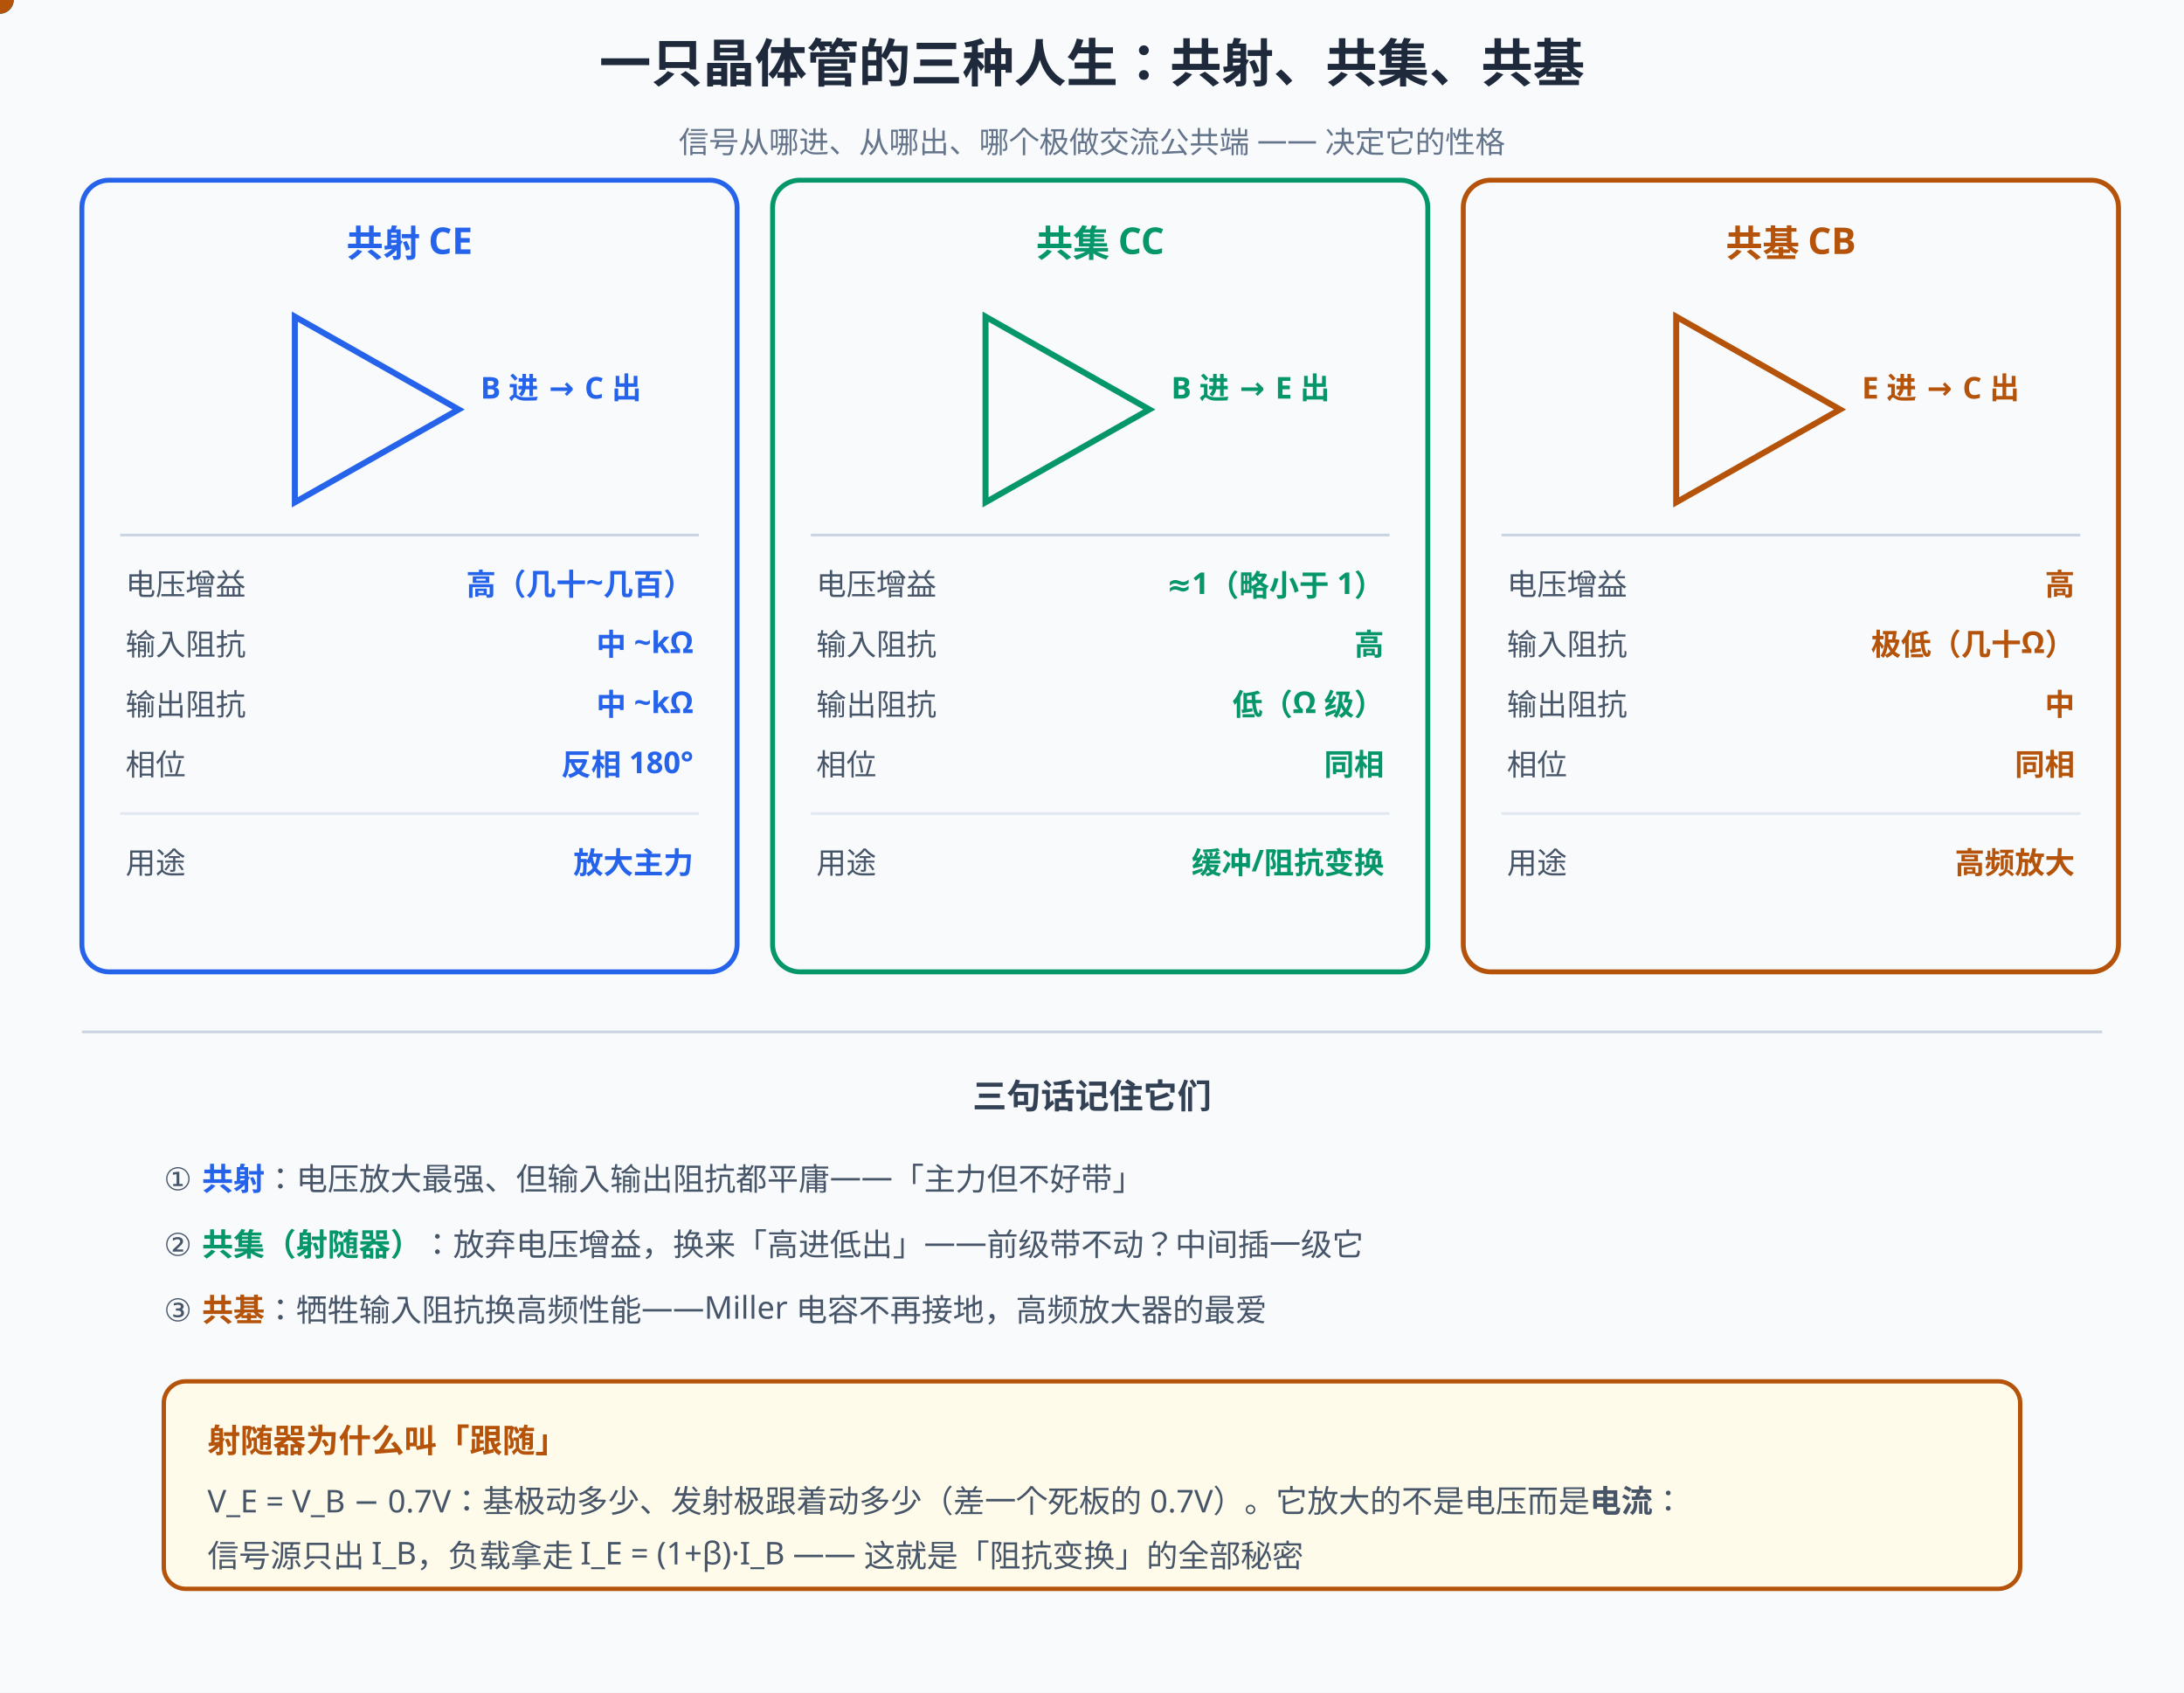
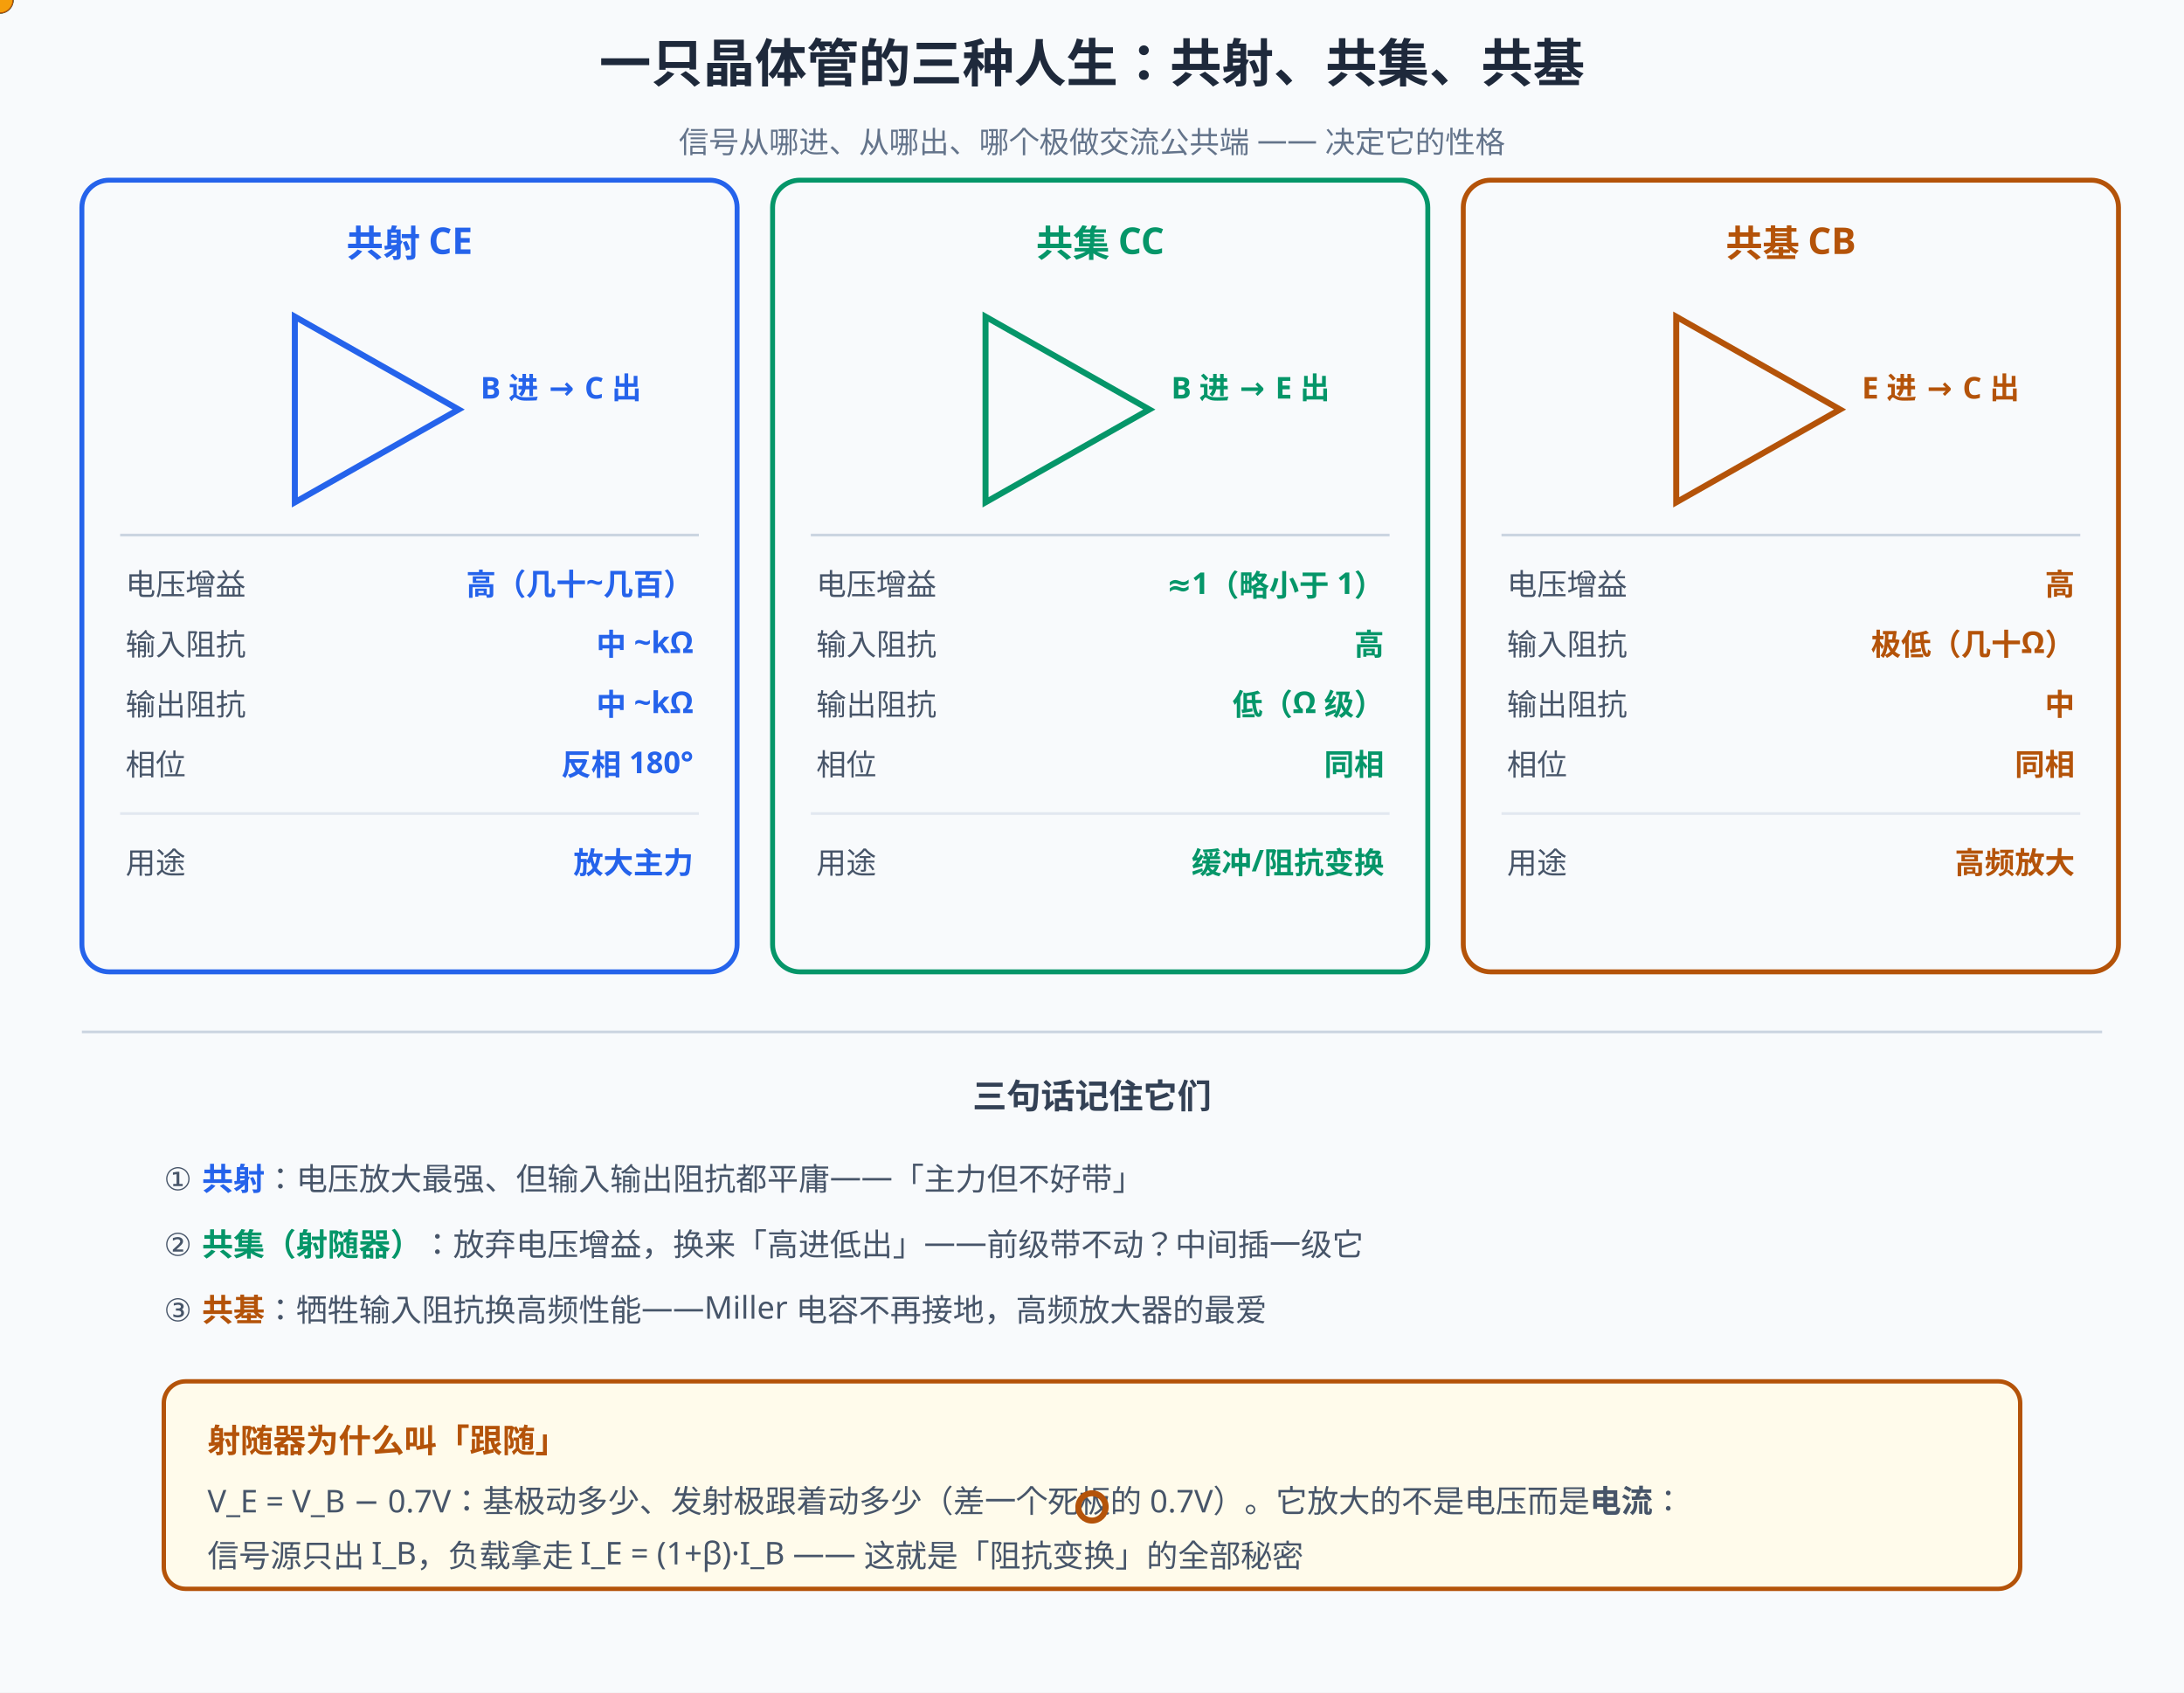
<svg xmlns="http://www.w3.org/2000/svg" width="800" height="620" viewBox="0 0 800 620">
  <rect width="800" height="620" fill="#f8fafc" />
  <style>
text{font-family:"Segoe UI","Microsoft YaHei",sans-serif;}
@media (prefers-color-scheme: dark){
rect[fill="#f8fafc"]{fill:#0f172a}
[fill="#1e293b"]{fill:#f1f5f9}[stroke="#1e293b"]{stroke:#f1f5f9}
[fill="#334155"]{fill:#e2e8f0}[stroke="#334155"]{stroke:#e2e8f0}
[fill="#475569"]{fill:#cbd5e1}[stroke="#475569"]{stroke:#cbd5e1}
[fill="#64748b"]{fill:#94a3b8}[stroke="#64748b"]{stroke:#94a3b8}
[fill="#dbeafe"]{fill:#1e3a8a}[fill="#eff6ff"]{fill:#172554}
[fill="#1d4ed8"]{fill:#60a5fa}[fill="#2563eb"]{fill:#60a5fa}[fill="#3b82f6"]{fill:#60a5fa}
[fill="#ecfdf5"]{fill:#022c22}[fill="#059669"]{fill:#34d399}[fill="#065f46"]{fill:#6ee7b7}[fill="#10b981"]{fill:#34d399}
[fill="#fffbeb"]{fill:#451a03}[fill="#b45309"]{fill:#fcd34d}[fill="#92400e"]{fill:#fcd34d}[fill="#f59e0b"]{fill:#fbbf24}
[fill="#fef2f2"]{fill:#450a0a}[fill="#dc2626"]{fill:#f87171}[fill="#991b1b"]{fill:#fca5a5}
[fill="#cbd5e1"]{fill:#334155}[stroke="#cbd5e1"]{stroke:#475569}
[fill="#ffffff"]{fill:#0f172a}[fill="#94a3b8"]{fill:#64748b}[stroke="#94a3b8"]{stroke:#64748b}
[fill="#7c3aed"]{fill:#a78bfa}[stroke="#7c3aed"]{stroke:#a78bfa}
}
</style>
  <text x="400" y="30" text-anchor="middle" font-size="19" font-weight="bold" fill="#1e293b">一只晶体管的三种人生：共射、共集、共基</text>
  <text x="400" y="56" text-anchor="middle" font-size="11" fill="#64748b">信号从哪进、从哪出、哪个极做交流公共端 —— 决定它的性格</text>
  <rect x="30" y="66" width="240" height="290" rx="10" fill="#f8fafc" stroke="#2563eb" stroke-width="1.8" />
  <text x="150" y="94" text-anchor="middle" font-size="13.5" font-weight="bold" fill="#2563eb">共射 CE</text>
  <polygon points="108,116 108,184 168,150" fill="#f8fafc" stroke="#2563eb" stroke-width="2.2" />
  <text x="176" y="146" font-size="11" font-weight="bold" fill="#2563eb">B 进 → C 出</text>
  <line x1="44" y1="196" x2="256" y2="196" stroke="#cbd5e1" stroke-width="1" />
  <text x="46" y="218" font-size="11" fill="#475569">电压增益</text>
  <text x="254" y="218" text-anchor="end" font-size="11" font-weight="bold" fill="#2563eb">高（几十~几百）</text>
  <text x="46" y="240" font-size="11" fill="#475569">输入阻抗</text>
  <text x="254" y="240" text-anchor="end" font-size="11" font-weight="bold" fill="#2563eb">中 ~kΩ</text>
  <text x="46" y="262" font-size="11" fill="#475569">输出阻抗</text>
  <text x="254" y="262" text-anchor="end" font-size="11" font-weight="bold" fill="#2563eb">中 ~kΩ</text>
  <text x="46" y="284" font-size="11" fill="#475569">相位</text>
  <text x="254" y="284" text-anchor="end" font-size="11" font-weight="bold" fill="#2563eb">反相 180°</text>
  <line x1="44" y1="298" x2="256" y2="298" stroke="#e2e8f0" stroke-width="1" />
  <text x="46" y="320" font-size="11" fill="#475569">用途</text>
  <text x="254" y="320" text-anchor="end" font-size="11" font-weight="bold" fill="#2563eb">放大主力</text>
  <rect x="283" y="66" width="240" height="290" rx="10" fill="#f8fafc" stroke="#059669" stroke-width="1.8" />
  <text x="403" y="94" text-anchor="middle" font-size="13.5" font-weight="bold" fill="#059669">共集 CC</text>
  <polygon points="361,116 361,184 421,150" fill="#f8fafc" stroke="#059669" stroke-width="2.2" />
  <text x="429" y="146" font-size="11" font-weight="bold" fill="#059669">B 进 → E 出</text>
  <line x1="297" y1="196" x2="509" y2="196" stroke="#cbd5e1" stroke-width="1" />
  <text x="299" y="218" font-size="11" fill="#475569">电压增益</text>
  <text x="507" y="218" text-anchor="end" font-size="11" font-weight="bold" fill="#059669">≈1（略小于 1）</text>
  <text x="299" y="240" font-size="11" fill="#475569">输入阻抗</text>
  <text x="507" y="240" text-anchor="end" font-size="11" font-weight="bold" fill="#059669">高</text>
  <text x="299" y="262" font-size="11" fill="#475569">输出阻抗</text>
  <text x="507" y="262" text-anchor="end" font-size="11" font-weight="bold" fill="#059669">低（Ω 级）</text>
  <text x="299" y="284" font-size="11" fill="#475569">相位</text>
  <text x="507" y="284" text-anchor="end" font-size="11" font-weight="bold" fill="#059669">同相</text>
  <line x1="297" y1="298" x2="509" y2="298" stroke="#e2e8f0" stroke-width="1" />
  <text x="299" y="320" font-size="11" fill="#475569">用途</text>
  <text x="507" y="320" text-anchor="end" font-size="11" font-weight="bold" fill="#059669">缓冲/阻抗变换</text>
  <rect x="536" y="66" width="240" height="290" rx="10" fill="#f8fafc" stroke="#b45309" stroke-width="1.8" />
  <text x="656" y="94" text-anchor="middle" font-size="13.5" font-weight="bold" fill="#b45309">共基 CB</text>
  <polygon points="614,116 614,184 674,150" fill="#f8fafc" stroke="#b45309" stroke-width="2.2" />
  <text x="682" y="146" font-size="11" font-weight="bold" fill="#b45309">E 进 → C 出</text>
  <line x1="550" y1="196" x2="762" y2="196" stroke="#cbd5e1" stroke-width="1" />
  <text x="552" y="218" font-size="11" fill="#475569">电压增益</text>
  <text x="760" y="218" text-anchor="end" font-size="11" font-weight="bold" fill="#b45309">高</text>
  <text x="552" y="240" font-size="11" fill="#475569">输入阻抗</text>
  <text x="760" y="240" text-anchor="end" font-size="11" font-weight="bold" fill="#b45309">极低（几十Ω）</text>
  <text x="552" y="262" font-size="11" fill="#475569">输出阻抗</text>
  <text x="760" y="262" text-anchor="end" font-size="11" font-weight="bold" fill="#b45309">中</text>
  <text x="552" y="284" font-size="11" fill="#475569">相位</text>
  <text x="760" y="284" text-anchor="end" font-size="11" font-weight="bold" fill="#b45309">同相</text>
  <line x1="550" y1="298" x2="762" y2="298" stroke="#e2e8f0" stroke-width="1" />
  <text x="552" y="320" font-size="11" fill="#475569">用途</text>
  <text x="760" y="320" text-anchor="end" font-size="11" font-weight="bold" fill="#b45309">高频放大</text>
  <line x1="30" y1="378" x2="770" y2="378" stroke="#cbd5e1" stroke-width="1" />
  <text x="400" y="406" text-anchor="middle" font-size="12.5" font-weight="bold" fill="#334155">三句话记住它们</text>
  <text x="60" y="436" font-size="11.5" fill="#475569">① <tspan font-weight="bold" fill="#2563eb">共射</tspan>：电压放大最强、但输入输出阻抗都平庸——「主力但不好带」</text>
  <text x="60" y="460" font-size="11.5" fill="#475569">② <tspan font-weight="bold" fill="#059669">共集（射随器）</tspan>：放弃电压增益，换来「高进低出」——前级带不动？中间插一级它</text>
  <text x="60" y="484" font-size="11.5" fill="#475569">③ <tspan font-weight="bold" fill="#b45309">共基</tspan>：牺牲输入阻抗换高频性能——Miller 电容不再接地，高频放大器的最爱</text>
  <rect x="60" y="506" width="680" height="76" rx="8" fill="#fffbeb" stroke="#b45309" stroke-width="1.6" />
  <text x="76" y="532" font-size="12" font-weight="bold" fill="#b45309">射随器为什么叫「跟随」</text>
  <text x="76" y="554" font-size="11.5" fill="#475569">V_E = V_B − 0.7V：基极动多少、发射极跟着动多少（差一个死板的 0.7V）。它放大的不是电压而是<tspan font-weight="bold">电流</tspan>：</text>
  <text x="76" y="574" font-size="11.5" fill="#475569">信号源只出 I_B，负载拿走 I_E = (1+β)·I_B —— 这就是「阻抗变换」的全部秘密</text>
  <circle r="5" fill="#2563eb">
    <animateMotion dur="11s" repeatCount="indefinite" path="M78,150 L136,150 L164,150" keyPoints="0;1" keyTimes="0;1" />
  </circle>
  <circle r="5" fill="#059669">
    <animateMotion dur="11s" begin="-1.1s" repeatCount="indefinite" path="M331,150 L389,150 L417,150" keyPoints="0;1" keyTimes="0;1" />
  </circle>
  <circle r="5" fill="#b45309">
    <animateMotion dur="11s" begin="-2.2s" repeatCount="indefinite" path="M584,150 L642,150 L670,150" keyPoints="0;1" keyTimes="0;1" />
  </circle>
  <rect x="38" y="92" width="224" height="30" rx="8" fill="none" stroke="#2563eb" stroke-width="2.5" opacity="0">
    <animate attributeName="opacity" values="0.15;0.9;0.15" dur="2.0s" repeatCount="indefinite" />
  </rect>
  <rect x="291" y="92" width="224" height="30" rx="8" fill="none" stroke="#059669" stroke-width="2.5" opacity="0">
    <animate attributeName="opacity" values="0.15;0.9;0.15" dur="2.0s" repeatCount="indefinite" />
  </rect>
+   <circle r="4.5" fill="#f59e0b">
+     <animateMotion dur="11s" begin="-0.6s" repeatCount="indefinite" path="M50,340 L246,340" />
+   </circle>
+   <circle r="4.5" fill="#f59e0b">
+     <animateMotion dur="11s" begin="-1.6s" repeatCount="indefinite" path="M303,340 L499,340" />
+   </circle>
+   <circle cx="400" cy="552" r="5" fill="none" stroke="#b45309" stroke-width="2.2">
+     <animate attributeName="r" values="5;12;5" dur="2.0s" repeatCount="indefinite" />
+   </circle>
  <rect x="544" y="92" width="224" height="30" rx="8" fill="none" stroke="#b45309" stroke-width="2.5" opacity="0">
    <animate attributeName="opacity" values="0.15;0.9;0.15" dur="2.0s" repeatCount="indefinite" />
  </rect>
  <text x="400" y="604" text-anchor="middle" font-size="14.5" font-weight="bold" fill="#2563eb" opacity="0">① 共射：电压增益最高但阻抗平庸，还好反相——放大主力的代价<animate attributeName="opacity" values="0;1;1;0;0" keyTimes="0;0.03;0.2;0.25;1" dur="11s" repeatCount="indefinite" />
  </text>
  <text x="400" y="604" text-anchor="middle" font-size="14.5" font-weight="bold" fill="#059669" opacity="0">② 共集：电压增益 ≈1 却成神器——高输入阻抗 + 极低输出阻抗 = 缓冲器<animate attributeName="opacity" values="0;0;1;1;0;0" keyTimes="0;0.25;0.3;0.5;0.55;1" dur="11s" repeatCount="indefinite" />
  </text>
  <text x="400" y="604" text-anchor="middle" font-size="14.5" font-weight="bold" fill="#b45309" opacity="0">③ 共基：输入阻抗极低，但高频性能最好（没有 Miller 效应拖后腿）<animate attributeName="opacity" values="0;0;1;1;0;0" keyTimes="0;0.55;0.6;0.8;0.85;1" dur="11s" repeatCount="indefinite" />
  </text>
  <text x="400" y="604" text-anchor="middle" font-size="14.5" font-weight="bold" fill="#7c3aed" opacity="0">④ 级联心法：共射打头阵放大、射随器垫后驱动、共基守高频前线<animate attributeName="opacity" values="0;0;1;1" keyTimes="0;0.85;0.9;1" dur="11s" repeatCount="indefinite" />
  </text>
</svg>
